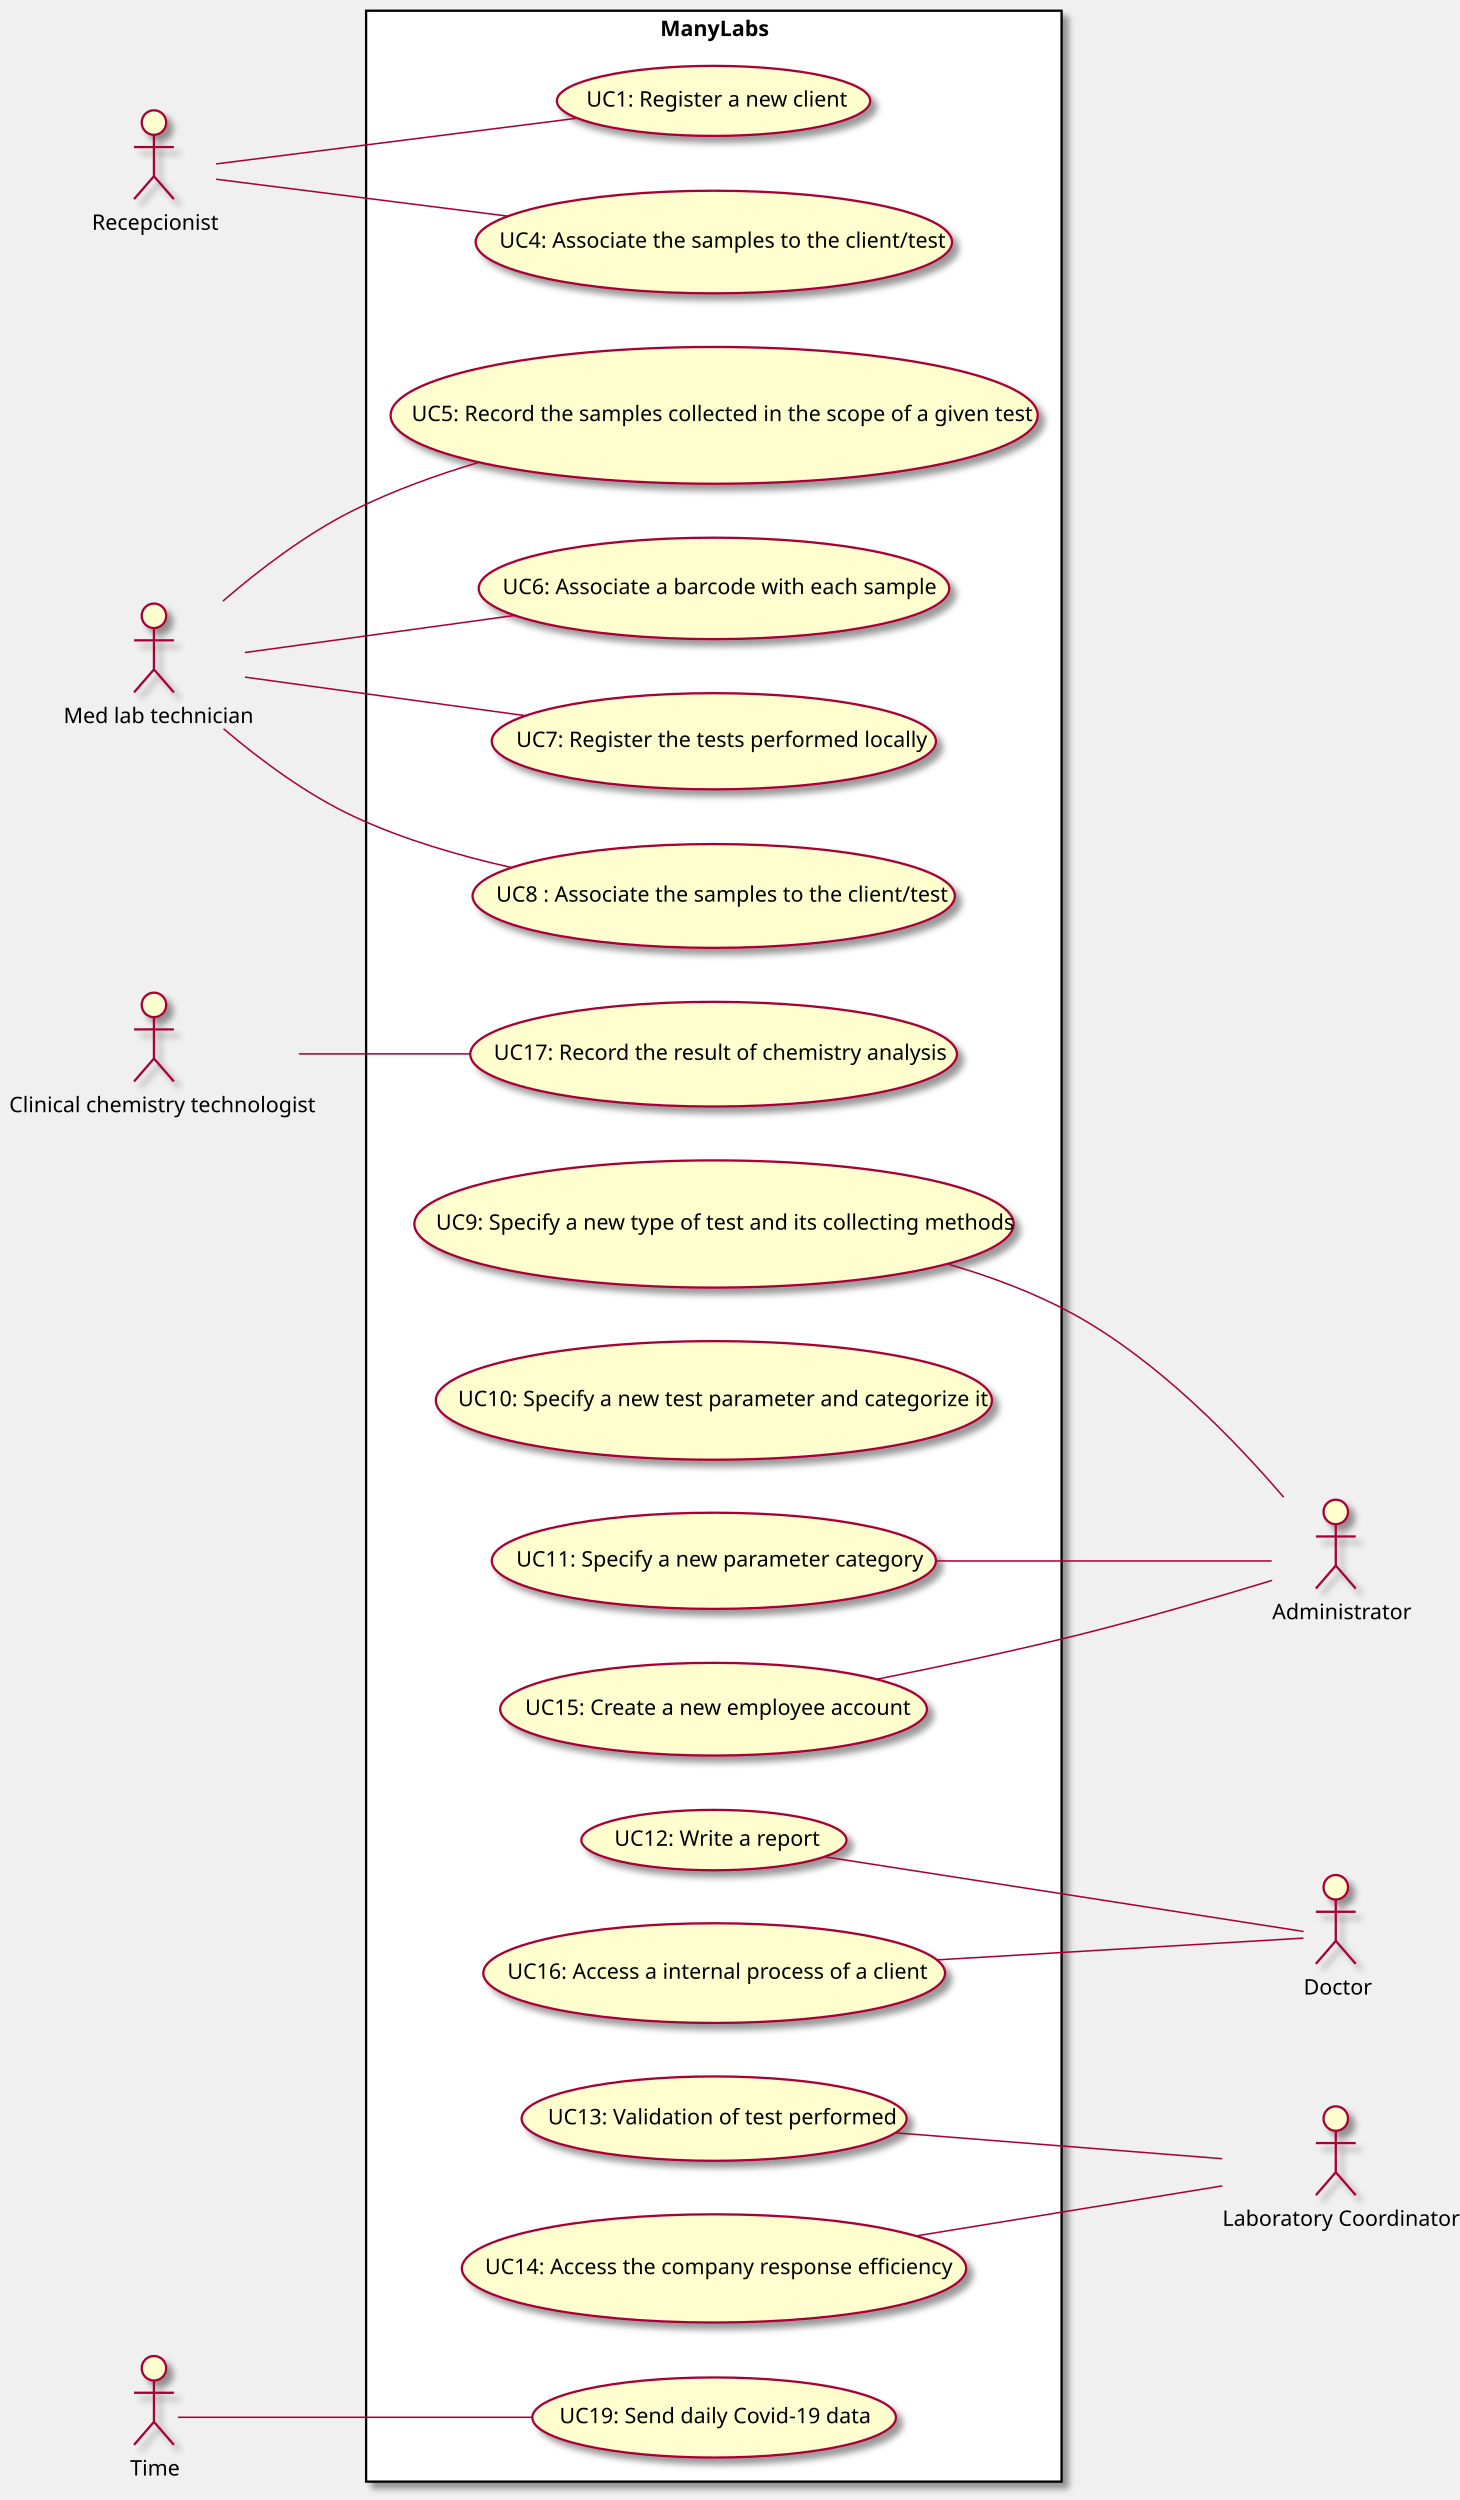
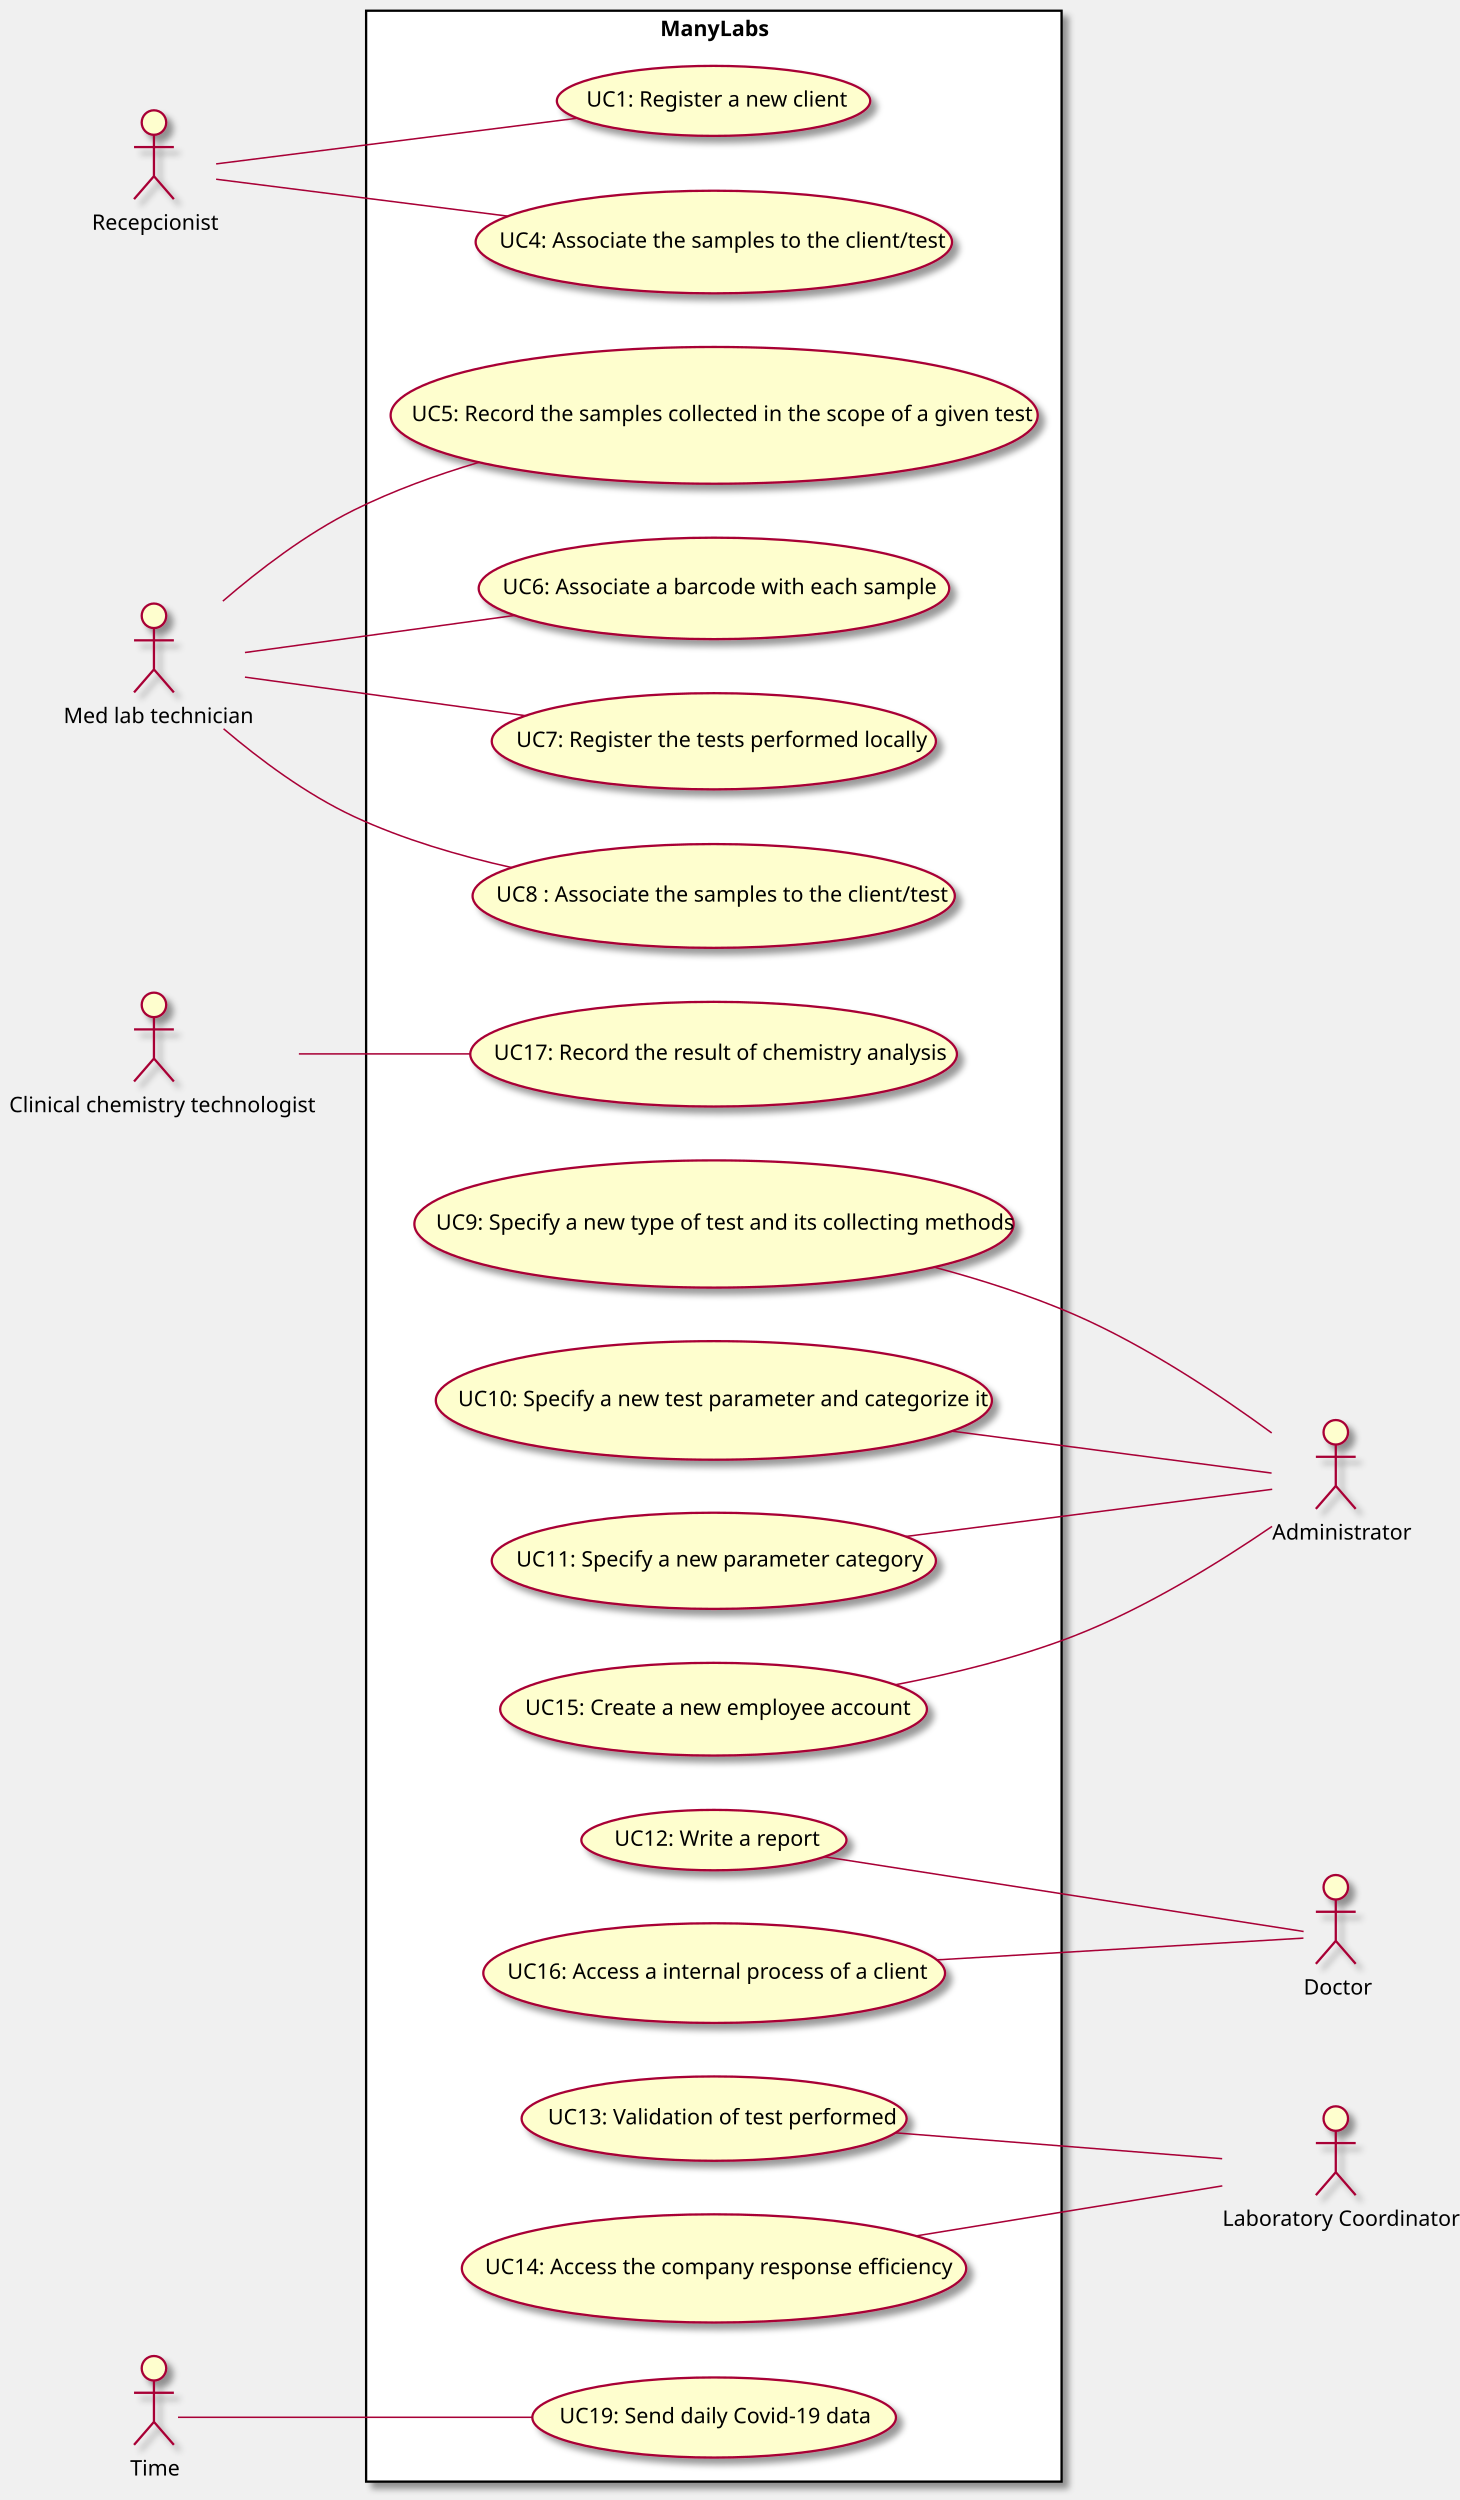
<svg xmlns="http://www.w3.org/2000/svg" contentScriptType="application/ecmascript" contentStyleType="text/css" height="2448px" preserveAspectRatio="none" style="width:1429px;height:2448px;" version="1.1" viewBox="0 0 1429 2448" width="1429.5px" zoomAndPan="magnify">
  <defs>
-     <filter height="300%" id="f10thk7u40fhj7" width="300%" x="-1" y="-1">
+     <filter height="300%" id="f18gz049fqt0uc" width="300%" x="-1" y="-1">
      <feGaussianBlur result="blurOut" stdDeviation="3.0" />
      <feColorMatrix in="blurOut" result="blurOut2" type="matrix" values="0 0 0 0 0 0 0 0 0 0 0 0 0 0 0 0 0 0 .4 0" />
      <feOffset dx="6.0" dy="6.0" in="blurOut2" result="blurOut3" />
      <feBlend in="SourceGraphic" in2="blurOut3" mode="normal" />
    </filter>
  </defs>
  <g>
-     <rect fill="#FFFFFF" filter="url(#f10thk7u40fhj7)" height="2419.5" style="stroke:#000000;stroke-width:2.25;" width="681" x="358.5" y="10.5" />
+     <rect fill="#FFFFFF" filter="url(#f18gz049fqt0uc)" height="2419.5" style="stroke:#000000;stroke-width:2.25;" width="681" x="358.5" y="10.5" />
    <text fill="#000000" font-family="sans-serif" font-size="21" font-weight="bold" lengthAdjust="spacing" textLength="105" x="646.5" y="35.3">ManyLabs</text>
-     <ellipse cx="698.689" cy="98.788" fill="#FEFECE" filter="url(#f10thk7u40fhj7)" rx="153.439" ry="34.288" style="stroke:#A80036;stroke-width:2.25;" />
+     <ellipse cx="698.689" cy="98.788" fill="#FEFECE" filter="url(#f18gz049fqt0uc)" rx="153.439" ry="34.288" style="stroke:#A80036;stroke-width:2.25;" />
    <text fill="#000000" font-family="sans-serif" font-size="21" lengthAdjust="spacing" textLength="249" x="574.189" y="104.381">UC1: Register a new client</text>
-     <ellipse cx="698.989" cy="236.998" fill="#FEFECE" filter="url(#f10thk7u40fhj7)" rx="233.239" ry="50.248" style="stroke:#A80036;stroke-width:2.25;" />
+     <ellipse cx="698.989" cy="236.998" fill="#FEFECE" filter="url(#f18gz049fqt0uc)" rx="233.239" ry="50.248" style="stroke:#A80036;stroke-width:2.25;" />
    <text fill="#000000" font-family="sans-serif" font-size="21" lengthAdjust="spacing" textLength="420" x="488.989" y="242.591">UC4: Associate the samples to the client/test</text>
-     <ellipse cx="699.311" cy="406.712" fill="#FEFECE" filter="url(#f10thk7u40fhj7)" rx="316.811" ry="66.962" style="stroke:#A80036;stroke-width:2.25;" />
+     <ellipse cx="699.311" cy="406.712" fill="#FEFECE" filter="url(#f18gz049fqt0uc)" rx="316.811" ry="66.962" style="stroke:#A80036;stroke-width:2.25;" />
    <text fill="#000000" font-family="sans-serif" font-size="21" lengthAdjust="spacing" textLength="592.5" x="403.061" y="412.305">UC5: Record the samples collected in the scope of a given test</text>
-     <ellipse cx="699.119" cy="576.174" fill="#FEFECE" filter="url(#f10thk7u40fhj7)" rx="230.369" ry="49.674" style="stroke:#A80036;stroke-width:2.25;" />
+     <ellipse cx="699.119" cy="576.174" fill="#FEFECE" filter="url(#f18gz049fqt0uc)" rx="230.369" ry="49.674" style="stroke:#A80036;stroke-width:2.25;" />
    <text fill="#000000" font-family="sans-serif" font-size="21" lengthAdjust="spacing" textLength="414" x="492.119" y="581.766">UC6: Associate a barcode with each sample</text>
-     <ellipse cx="698.995" cy="725.849" fill="#FEFECE" filter="url(#f10thk7u40fhj7)" rx="217.495" ry="47.099" style="stroke:#A80036;stroke-width:2.25;" />
+     <ellipse cx="698.995" cy="725.849" fill="#FEFECE" filter="url(#f18gz049fqt0uc)" rx="217.495" ry="47.099" style="stroke:#A80036;stroke-width:2.25;" />
    <text fill="#000000" font-family="sans-serif" font-size="21" lengthAdjust="spacing" textLength="387" x="505.495" y="731.442">UC7: Register the tests performed locally</text>
-     <ellipse cx="698.771" cy="1032.254" fill="#FEFECE" filter="url(#f10thk7u40fhj7)" rx="238.271" ry="51.254" style="stroke:#A80036;stroke-width:2.25;" />
+     <ellipse cx="698.771" cy="1032.254" fill="#FEFECE" filter="url(#f18gz049fqt0uc)" rx="238.271" ry="51.254" style="stroke:#A80036;stroke-width:2.25;" />
    <text fill="#000000" font-family="sans-serif" font-size="21" lengthAdjust="spacing" textLength="430.5" x="483.521" y="1037.847">UC17: Record the result of chemistry analysis</text>
-     <ellipse cx="698.863" cy="877.323" fill="#FEFECE" filter="url(#f10thk7u40fhj7)" rx="236.113" ry="50.823" style="stroke:#A80036;stroke-width:2.25;" />
+     <ellipse cx="698.863" cy="877.323" fill="#FEFECE" filter="url(#f18gz049fqt0uc)" rx="236.113" ry="50.823" style="stroke:#A80036;stroke-width:2.25;" />
    <text fill="#000000" font-family="sans-serif" font-size="21" lengthAdjust="spacing" textLength="426" x="485.863" y="882.915">UC8 : Associate the samples to the client/test</text>
-     <ellipse cx="699.148" cy="1198.53" fill="#FEFECE" filter="url(#f10thk7u40fhj7)" rx="293.398" ry="62.28" style="stroke:#A80036;stroke-width:2.25;" />
+     <ellipse cx="699.148" cy="1198.53" fill="#FEFECE" filter="url(#f18gz049fqt0uc)" rx="293.398" ry="62.28" style="stroke:#A80036;stroke-width:2.25;" />
    <text fill="#000000" font-family="sans-serif" font-size="21" lengthAdjust="spacing" textLength="544.5" x="426.898" y="1204.122">UC9: Specify a new type of test and its collecting methods</text>
-     <ellipse cx="699.02" cy="1371.304" fill="#FEFECE" filter="url(#f10thk7u40fhj7)" rx="272.27" ry="58.054" style="stroke:#A80036;stroke-width:2.25;" />
+     <ellipse cx="699.02" cy="1371.304" fill="#FEFECE" filter="url(#f18gz049fqt0uc)" rx="272.27" ry="58.054" style="stroke:#A80036;stroke-width:2.25;" />
    <text fill="#000000" font-family="sans-serif" font-size="21" lengthAdjust="spacing" textLength="501" x="448.52" y="1376.897">UC10: Specify a new test parameter and categorize it</text>
-     <ellipse cx="698.995" cy="1528.349" fill="#FEFECE" filter="url(#f10thk7u40fhj7)" rx="217.495" ry="47.099" style="stroke:#A80036;stroke-width:2.25;" />
+     <ellipse cx="698.995" cy="1528.349" fill="#FEFECE" filter="url(#f18gz049fqt0uc)" rx="217.495" ry="47.099" style="stroke:#A80036;stroke-width:2.25;" />
    <text fill="#000000" font-family="sans-serif" font-size="21" lengthAdjust="spacing" textLength="387" x="505.495" y="1533.942">UC11: Specify a new parameter category</text>
-     <ellipse cx="699.061" cy="1801.812" fill="#FEFECE" filter="url(#f10thk7u40fhj7)" rx="129.811" ry="29.562" style="stroke:#A80036;stroke-width:2.25;" />
+     <ellipse cx="699.061" cy="1801.812" fill="#FEFECE" filter="url(#f18gz049fqt0uc)" rx="129.811" ry="29.562" style="stroke:#A80036;stroke-width:2.25;" />
    <text fill="#000000" font-family="sans-serif" font-size="21" lengthAdjust="spacing" textLength="195" x="601.561" y="1807.405">UC12: Write a report</text>
-     <ellipse cx="699.257" cy="2074.552" fill="#FEFECE" filter="url(#f10thk7u40fhj7)" rx="188.507" ry="41.301" style="stroke:#A80036;stroke-width:2.25;" />
+     <ellipse cx="699.257" cy="2074.552" fill="#FEFECE" filter="url(#f18gz049fqt0uc)" rx="188.507" ry="41.301" style="stroke:#A80036;stroke-width:2.25;" />
    <text fill="#000000" font-family="sans-serif" font-size="21" lengthAdjust="spacing" textLength="325.5" x="536.507" y="2080.144">UC13: Validation of test performed</text>
-     <ellipse cx="699.167" cy="2221.233" fill="#FEFECE" filter="url(#f10thk7u40fhj7)" rx="246.917" ry="52.983" style="stroke:#A80036;stroke-width:2.25;" />
+     <ellipse cx="699.167" cy="2221.233" fill="#FEFECE" filter="url(#f18gz049fqt0uc)" rx="246.917" ry="52.983" style="stroke:#A80036;stroke-width:2.25;" />
    <text fill="#000000" font-family="sans-serif" font-size="21" lengthAdjust="spacing" textLength="448.5" x="474.917" y="2226.826">UC14: Access the company response efficiency</text>
-     <ellipse cx="698.708" cy="1673.641" fill="#FEFECE" filter="url(#f10thk7u40fhj7)" rx="208.958" ry="45.392" style="stroke:#A80036;stroke-width:2.25;" />
+     <ellipse cx="698.708" cy="1673.641" fill="#FEFECE" filter="url(#f18gz049fqt0uc)" rx="208.958" ry="45.392" style="stroke:#A80036;stroke-width:2.25;" />
    <text fill="#000000" font-family="sans-serif" font-size="21" lengthAdjust="spacing" textLength="369" x="514.208" y="1679.234">UC15: Create a new employee account</text>
-     <ellipse cx="699.319" cy="1932.064" fill="#FEFECE" filter="url(#f10thk7u40fhj7)" rx="226.069" ry="48.814" style="stroke:#A80036;stroke-width:2.25;" />
+     <ellipse cx="699.319" cy="1932.064" fill="#FEFECE" filter="url(#f18gz049fqt0uc)" rx="226.069" ry="48.814" style="stroke:#A80036;stroke-width:2.25;" />
    <text fill="#000000" font-family="sans-serif" font-size="21" lengthAdjust="spacing" textLength="405" x="496.819" y="1937.657">UC16: Access a internal process of a client</text>
-     <ellipse cx="699.304" cy="2367.211" fill="#FEFECE" filter="url(#f10thk7u40fhj7)" rx="178.054" ry="39.211" style="stroke:#A80036;stroke-width:2.25;" />
+     <ellipse cx="699.304" cy="2367.211" fill="#FEFECE" filter="url(#f18gz049fqt0uc)" rx="178.054" ry="39.211" style="stroke:#A80036;stroke-width:2.25;" />
    <text fill="#000000" font-family="sans-serif" font-size="21" lengthAdjust="spacing" textLength="303" x="547.804" y="2372.803">UC19: Send daily Covid-19 data</text>
-     <ellipse cx="1308" cy="1480.5" fill="#FEFECE" filter="url(#f10thk7u40fhj7)" rx="12" ry="12" style="stroke:#A80036;stroke-width:2.25;" />
-     <path d="M1308,1492.5 L1308,1533 M1288.5,1504.5 L1327.5,1504.5 M1308,1533 L1288.5,1555.5 M1308,1533 L1327.5,1555.5 " fill="none" filter="url(#f10thk7u40fhj7)" style="stroke:#A80036;stroke-width:2.25;" />
-     <text fill="#000000" font-family="sans-serif" font-size="21" lengthAdjust="spacing" textLength="124.5" x="1245.75" y="1585.55">Administrator</text>
-     <ellipse cx="150.75" cy="120" fill="#FEFECE" filter="url(#f10thk7u40fhj7)" rx="12" ry="12" style="stroke:#A80036;stroke-width:2.25;" />
-     <path d="M150.75,132 L150.75,172.5 M131.25,144 L170.25,144 M150.75,172.5 L131.25,195 M150.75,172.5 L170.25,195 " fill="none" filter="url(#f10thk7u40fhj7)" style="stroke:#A80036;stroke-width:2.25;" />
+     <ellipse cx="1308" cy="1402.5" fill="#FEFECE" filter="url(#f18gz049fqt0uc)" rx="12" ry="12" style="stroke:#A80036;stroke-width:2.25;" />
+     <path d="M1308,1414.5 L1308,1455 M1288.5,1426.5 L1327.5,1426.5 M1308,1455 L1288.5,1477.5 M1308,1455 L1327.5,1477.5 " fill="none" filter="url(#f18gz049fqt0uc)" style="stroke:#A80036;stroke-width:2.25;" />
+     <text fill="#000000" font-family="sans-serif" font-size="21" lengthAdjust="spacing" textLength="124.5" x="1245.75" y="1507.55">Administrator</text>
+     <ellipse cx="150.75" cy="120" fill="#FEFECE" filter="url(#f18gz049fqt0uc)" rx="12" ry="12" style="stroke:#A80036;stroke-width:2.25;" />
+     <path d="M150.75,132 L150.75,172.5 M131.25,144 L170.25,144 M150.75,172.5 L131.25,195 M150.75,172.5 L170.25,195 " fill="none" filter="url(#f18gz049fqt0uc)" style="stroke:#A80036;stroke-width:2.25;" />
    <text fill="#000000" font-family="sans-serif" font-size="21" lengthAdjust="spacing" textLength="121.5" x="90" y="225.05">Recepcionist</text>
-     <ellipse cx="150.75" cy="603" fill="#FEFECE" filter="url(#f10thk7u40fhj7)" rx="12" ry="12" style="stroke:#A80036;stroke-width:2.25;" />
-     <path d="M150.75,615 L150.75,655.5 M131.25,627 L170.25,627 M150.75,655.5 L131.25,678 M150.75,655.5 L170.25,678 " fill="none" filter="url(#f10thk7u40fhj7)" style="stroke:#A80036;stroke-width:2.25;" />
+     <ellipse cx="150.75" cy="603" fill="#FEFECE" filter="url(#f18gz049fqt0uc)" rx="12" ry="12" style="stroke:#A80036;stroke-width:2.25;" />
+     <path d="M150.75,615 L150.75,655.5 M131.25,627 L170.25,627 M150.75,655.5 L131.25,678 M150.75,655.5 L170.25,678 " fill="none" filter="url(#f18gz049fqt0uc)" style="stroke:#A80036;stroke-width:2.25;" />
    <text fill="#000000" font-family="sans-serif" font-size="21" lengthAdjust="spacing" textLength="177" x="62.25" y="708.05">Med lab technician</text>
-     <ellipse cx="150.75" cy="984" fill="#FEFECE" filter="url(#f10thk7u40fhj7)" rx="12" ry="12" style="stroke:#A80036;stroke-width:2.25;" />
-     <path d="M150.75,996 L150.75,1036.5 M131.25,1008 L170.25,1008 M150.75,1036.5 L131.25,1059 M150.75,1036.5 L170.25,1059 " fill="none" filter="url(#f10thk7u40fhj7)" style="stroke:#A80036;stroke-width:2.25;" />
+     <ellipse cx="150.75" cy="984" fill="#FEFECE" filter="url(#f18gz049fqt0uc)" rx="12" ry="12" style="stroke:#A80036;stroke-width:2.25;" />
+     <path d="M150.75,996 L150.75,1036.5 M131.25,1008 L170.25,1008 M150.75,1036.5 L131.25,1059 M150.75,1036.5 L170.25,1059 " fill="none" filter="url(#f18gz049fqt0uc)" style="stroke:#A80036;stroke-width:2.25;" />
    <text fill="#000000" font-family="sans-serif" font-size="21" lengthAdjust="spacing" textLength="283.5" x="9" y="1089.05">Clinical chemistry technologist</text>
-     <ellipse cx="1308" cy="1848" fill="#FEFECE" filter="url(#f10thk7u40fhj7)" rx="12" ry="12" style="stroke:#A80036;stroke-width:2.25;" />
-     <path d="M1308,1860 L1308,1900.5 M1288.5,1872 L1327.5,1872 M1308,1900.5 L1288.5,1923 M1308,1900.5 L1327.5,1923 " fill="none" filter="url(#f10thk7u40fhj7)" style="stroke:#A80036;stroke-width:2.25;" />
+     <ellipse cx="1308" cy="1848" fill="#FEFECE" filter="url(#f18gz049fqt0uc)" rx="12" ry="12" style="stroke:#A80036;stroke-width:2.25;" />
+     <path d="M1308,1860 L1308,1900.5 M1288.5,1872 L1327.5,1872 M1308,1900.5 L1288.5,1923 M1308,1900.5 L1327.5,1923 " fill="none" filter="url(#f18gz049fqt0uc)" style="stroke:#A80036;stroke-width:2.25;" />
    <text fill="#000000" font-family="sans-serif" font-size="21" lengthAdjust="spacing" textLength="63" x="1276.5" y="1953.05">Doctor</text>
-     <ellipse cx="1308" cy="2074.5" fill="#FEFECE" filter="url(#f10thk7u40fhj7)" rx="12" ry="12" style="stroke:#A80036;stroke-width:2.25;" />
-     <path d="M1308,2086.5 L1308,2127 M1288.5,2098.5 L1327.5,2098.5 M1308,2127 L1288.5,2149.5 M1308,2127 L1327.5,2149.5 " fill="none" filter="url(#f10thk7u40fhj7)" style="stroke:#A80036;stroke-width:2.25;" />
+     <ellipse cx="1308" cy="2074.5" fill="#FEFECE" filter="url(#f18gz049fqt0uc)" rx="12" ry="12" style="stroke:#A80036;stroke-width:2.25;" />
+     <path d="M1308,2086.5 L1308,2127 M1288.5,2098.5 L1327.5,2098.5 M1308,2127 L1288.5,2149.5 M1308,2127 L1327.5,2149.5 " fill="none" filter="url(#f18gz049fqt0uc)" style="stroke:#A80036;stroke-width:2.25;" />
    <text fill="#000000" font-family="sans-serif" font-size="21" lengthAdjust="spacing" textLength="222" x="1197" y="2179.55">Laboratory Coordinator</text>
-     <ellipse cx="150.75" cy="2319" fill="#FEFECE" filter="url(#f10thk7u40fhj7)" rx="12" ry="12" style="stroke:#A80036;stroke-width:2.25;" />
-     <path d="M150.75,2331 L150.75,2371.5 M131.25,2343 L170.25,2343 M150.75,2371.5 L131.25,2394 M150.75,2371.5 L170.25,2394 " fill="none" filter="url(#f10thk7u40fhj7)" style="stroke:#A80036;stroke-width:2.25;" />
+     <ellipse cx="150.75" cy="2319" fill="#FEFECE" filter="url(#f18gz049fqt0uc)" rx="12" ry="12" style="stroke:#A80036;stroke-width:2.25;" />
+     <path d="M150.75,2331 L150.75,2371.5 M131.25,2343 L170.25,2343 M150.75,2371.5 L131.25,2394 M150.75,2371.5 L170.25,2394 " fill="none" filter="url(#f18gz049fqt0uc)" style="stroke:#A80036;stroke-width:2.25;" />
    <text fill="#000000" font-family="sans-serif" font-size="21" lengthAdjust="spacing" textLength="46.5" x="127.5" y="2424.05">Time</text>
    <path d="M211.635,160.485 C295.68,149.85 451.605,130.11 564.195,115.875 " fill="none" id="Recp-UC1" style="stroke:#A80036;stroke-width:1.5;" />
    <path d="M211.635,175.515 C279.945,184.155 395.76,198.81 497.175,211.65 " fill="none" id="Recp-UC4" style="stroke:#A80036;stroke-width:1.5;" />
    <path d="M218.22,588.615 C253.83,557.895 299.955,522.6 346.5,499.5 C384.75,480.51 427.35,465.06 469.305,452.61 " fill="none" id="MedLab-UC5" style="stroke:#A80036;stroke-width:1.5;" />
    <path d="M239.85,638.955 C311.055,629.16 414.12,614.985 504.42,602.565 " fill="none" id="MedLab-UC6" style="stroke:#A80036;stroke-width:1.5;" />
    <path d="M239.85,663.045 C313.755,673.215 422.01,688.11 514.68,700.845 " fill="none" id="MedLab-UC7" style="stroke:#A80036;stroke-width:1.5;" />
    <path d="M218.925,713.625 C254.37,743.745 300.12,777.915 346.5,799.5 C394.605,821.895 449.46,838.02 501.285,849.555 " fill="none" id="MedLab-UC8" style="stroke:#A80036;stroke-width:1.5;" />
    <path d="M292.665,1032 C343.785,1032 403.08,1032 460.26,1032 " fill="none" id="ClinTec-UC17" style="stroke:#A80036;stroke-width:1.5;" />
-     <path d="M927.45,1237.605 C970.17,1249.935 1013.355,1266.03 1051.5,1287 C1134.06,1332.375 1209.84,1410.945 1256.955,1466.115 " fill="none" id="UC9-Adm" style="stroke:#A80036;stroke-width:1.5;" />
-     <path d="M858.78,1644.27 C919.305,1632.18 988.83,1617.435 1051.5,1602 C1118.385,1585.53 1194.105,1563.225 1245.54,1547.52 " fill="none" id="UC15-Adm" style="stroke:#A80036;stroke-width:1.5;" />
-     <path d="M916.71,1528.5 C1033.305,1528.5 1168.62,1528.5 1245.24,1528.5 " fill="none" id="UC11-Adm" style="stroke:#A80036;stroke-width:1.5;" />
+     <path d="M914.835,1240.83 C960.855,1253.13 1008.54,1268.4 1051.5,1287 C1122.195,1317.615 1195.5,1366.725 1245.255,1403.145 " fill="none" id="UC9-Adm" style="stroke:#A80036;stroke-width:1.5;" />
+     <path d="M876.525,1649.775 C933.51,1638.825 996.24,1623.375 1051.5,1602 C1122.09,1574.685 1195.695,1528.785 1245.57,1494.645 " fill="none" id="UC15-Adm" style="stroke:#A80036;stroke-width:1.5;" />
+     <path d="M886.845,1504.515 C1009.635,1488.705 1162.59,1469.025 1245.75,1458.315 " fill="none" id="UC11-Adm" style="stroke:#A80036;stroke-width:1.5;" />
+     <path d="M931.335,1401.285 C1044.39,1416.12 1171.68,1432.815 1245.135,1442.445 " fill="none" id="UC10-Adm" style="stroke:#A80036;stroke-width:1.5;" />
    <path d="M917.145,1919.13 C1051.695,1911.135 1211.025,1901.67 1276.32,1897.8 " fill="none" id="UC16-Doc" style="stroke:#A80036;stroke-width:1.5;" />
    <path d="M806.745,1818.075 C948.645,1840.2 1191.945,1878.135 1276.5,1891.32 " fill="none" id="UC12-Doc" style="stroke:#A80036;stroke-width:1.5;" />
    <path d="M876.6,2088.45 C980.04,2096.64 1107.555,2106.735 1196.745,2113.8 " fill="none" id="UC13-LabCod" style="stroke:#A80036;stroke-width:1.5;" />
    <path d="M896.415,2189.49 C996,2173.23 1113.315,2154.06 1196.895,2140.41 " fill="none" id="UC14-LabCod" style="stroke:#A80036;stroke-width:1.5;" />
    <path d="M174.3,2367 C232.17,2367 392.805,2367 520.965,2367 " fill="none" id="Time-UC19" style="stroke:#A80036;stroke-width:1.5;" />
  </g>
</svg>
